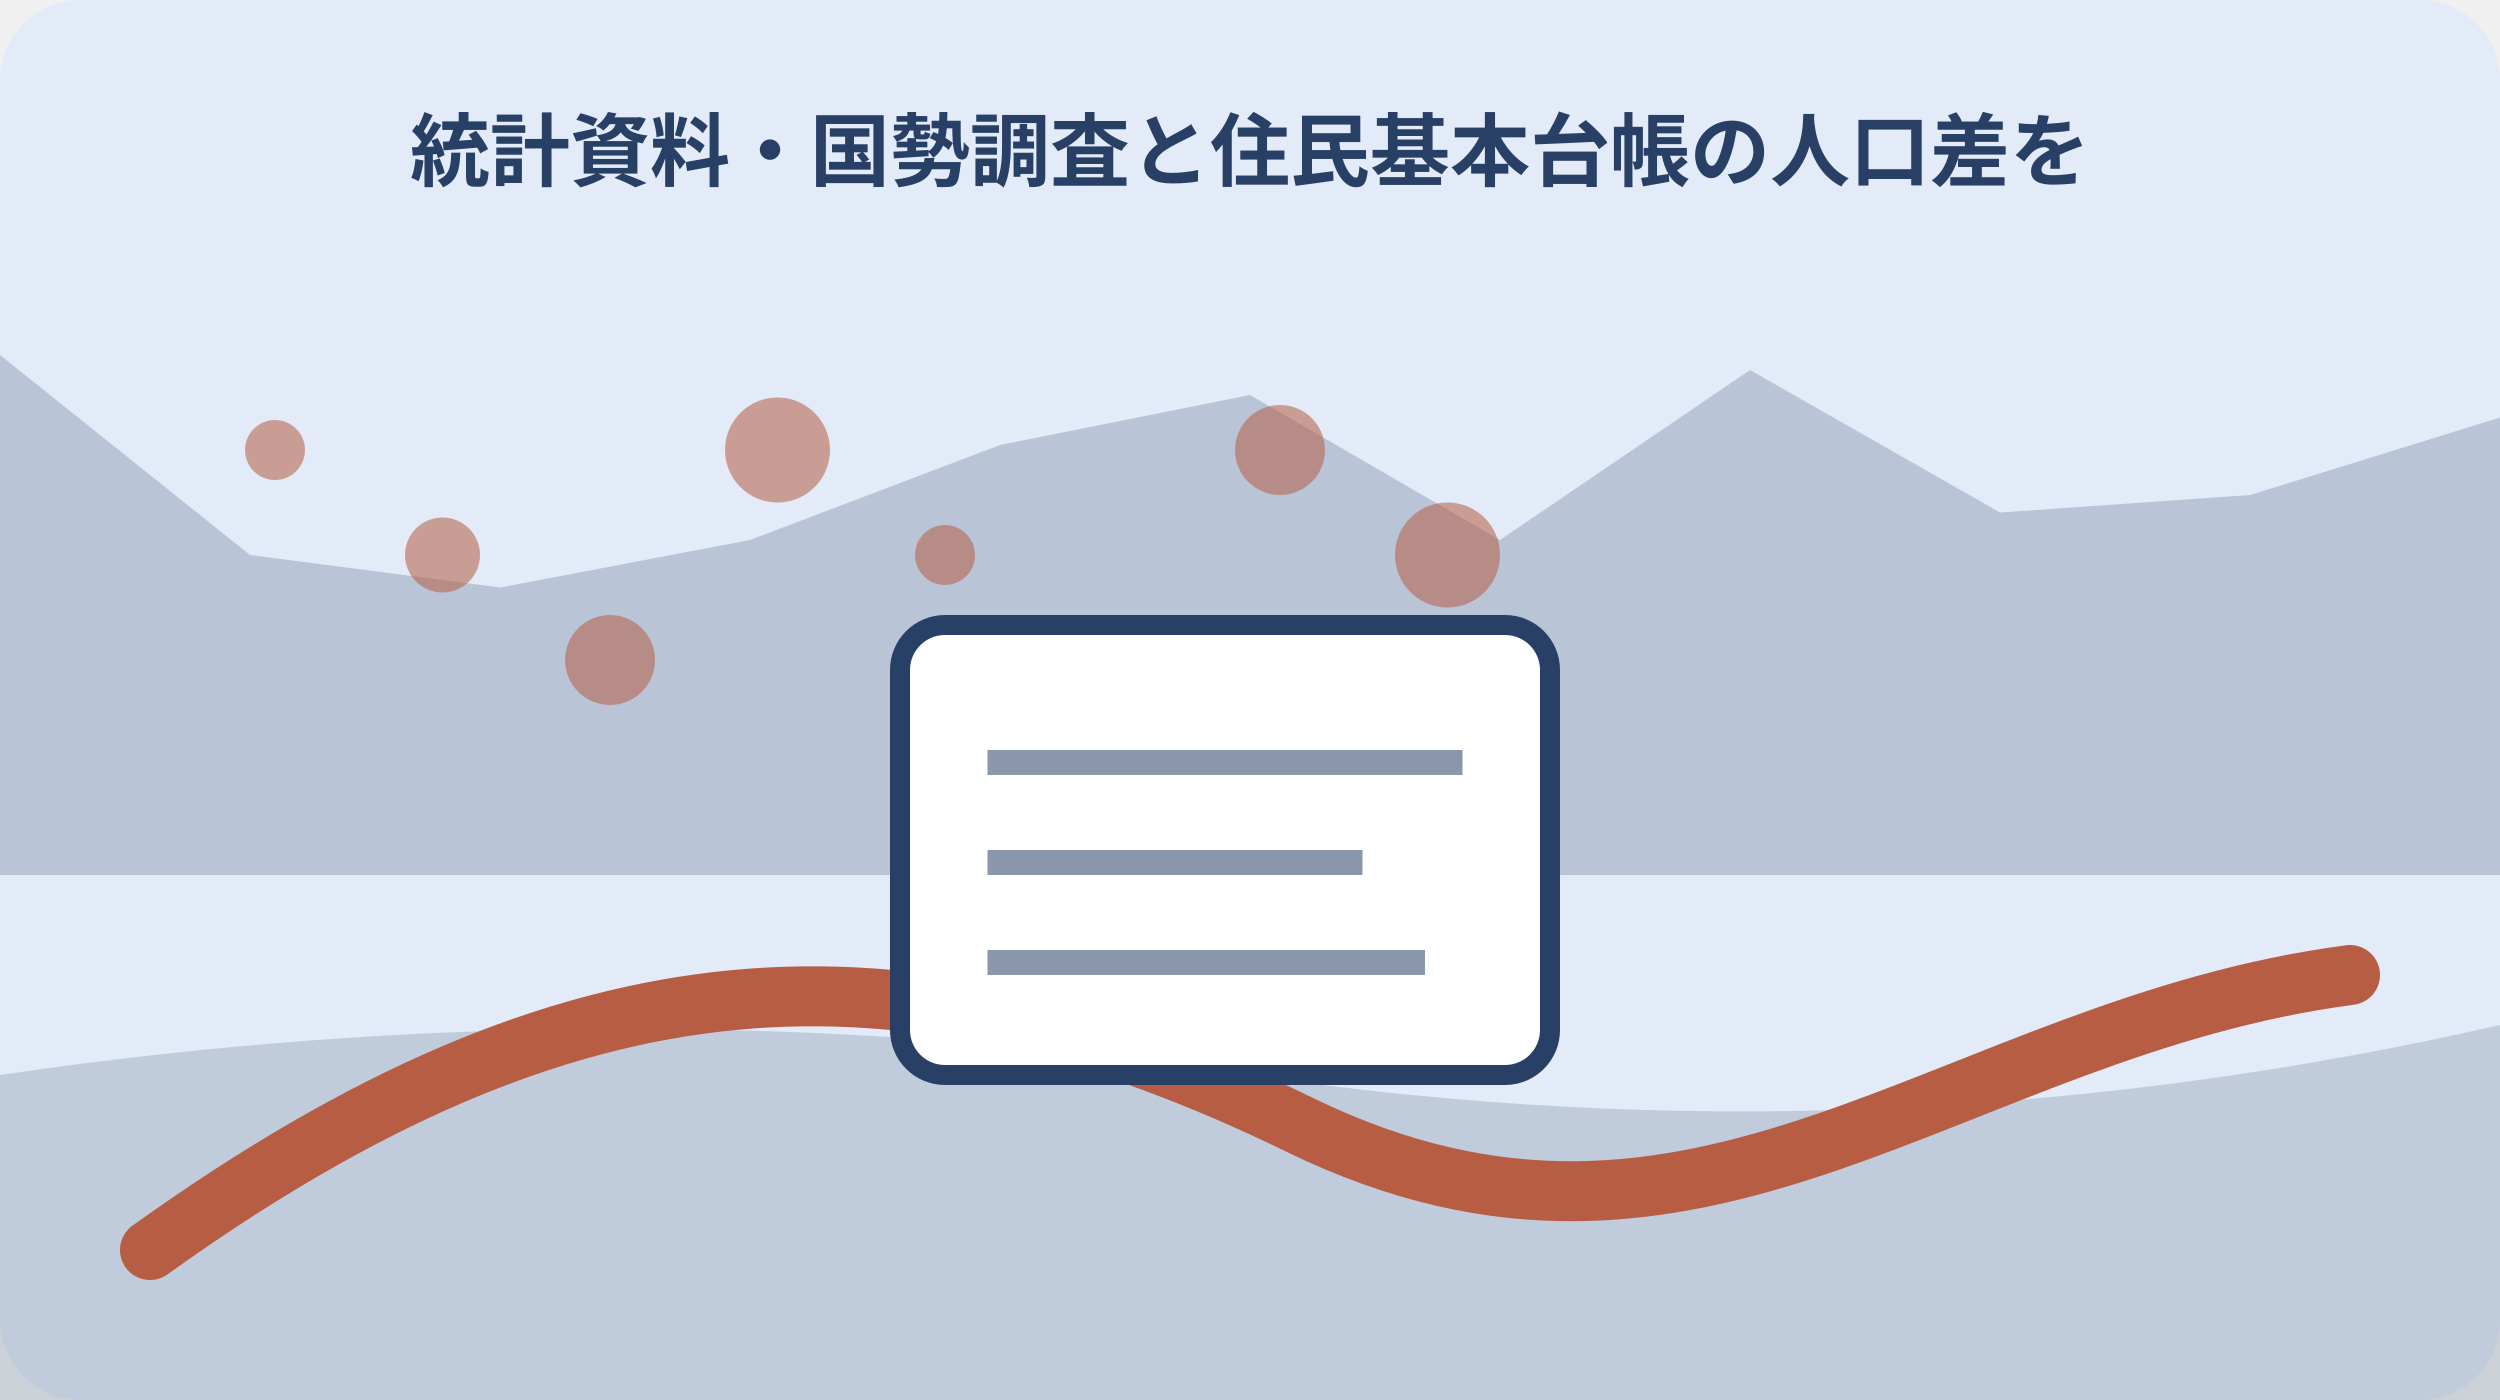
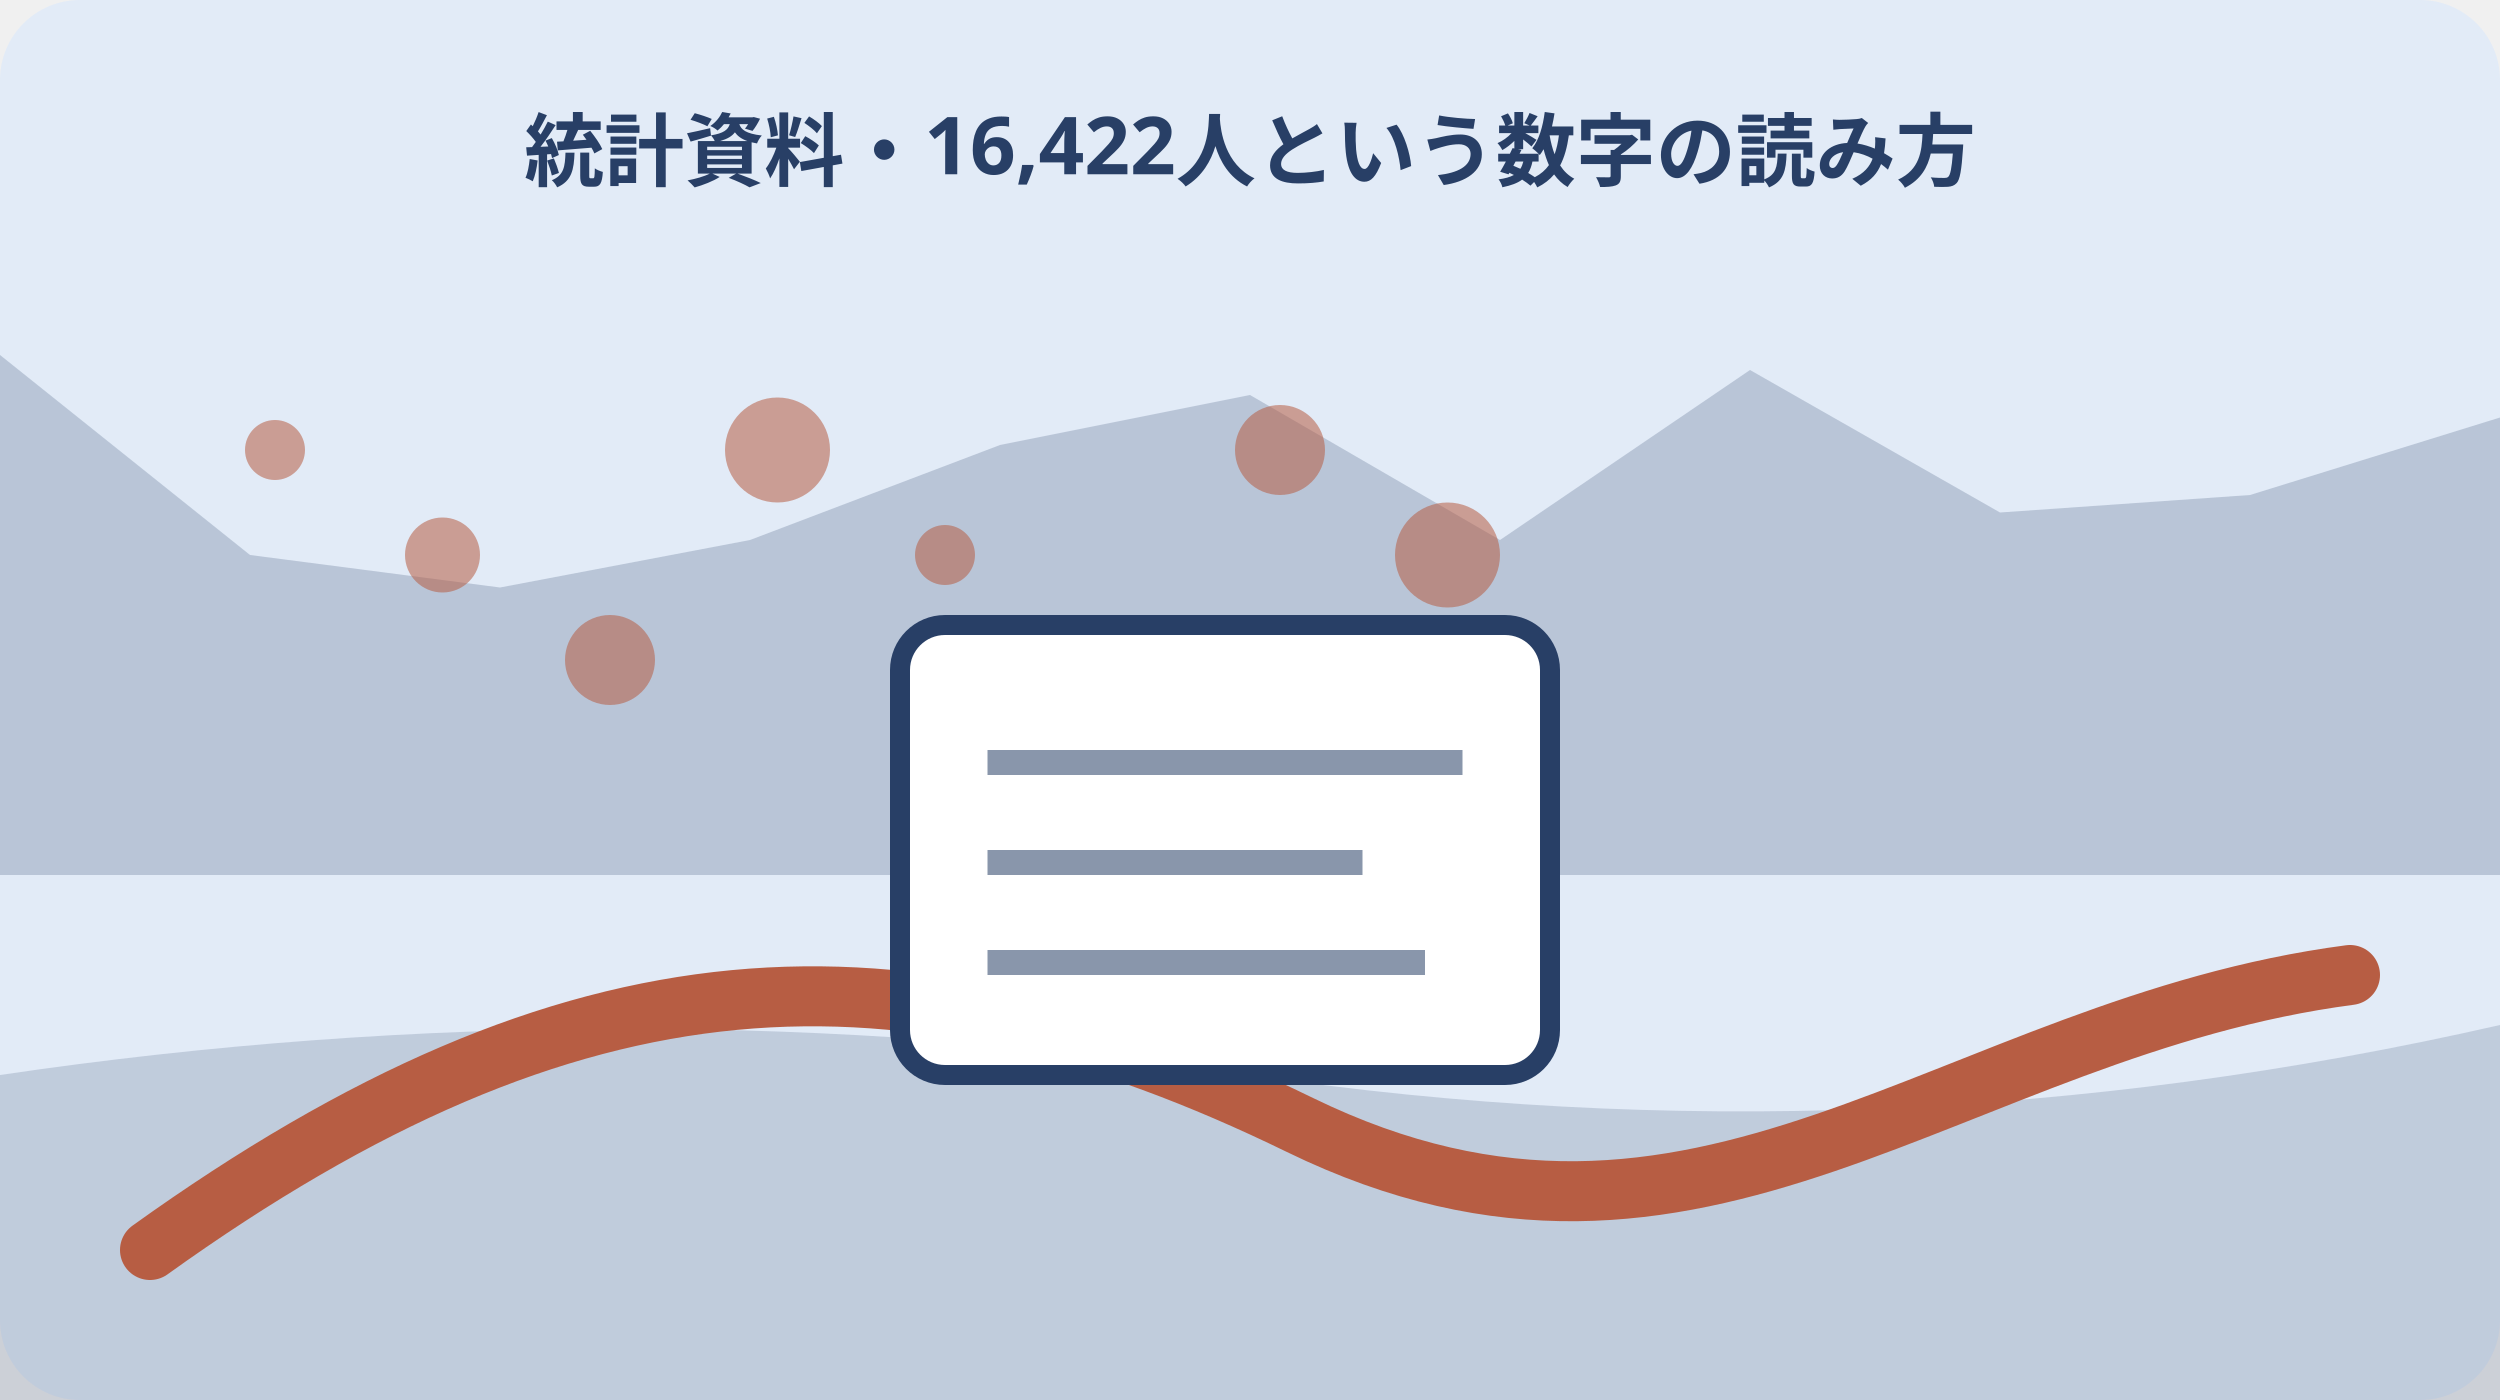
<svg xmlns="http://www.w3.org/2000/svg" width="1000" height="560" viewBox="0 0 1000 560" role="img" aria-labelledby="title desc" data-illustration="mori-editorial" data-topic-id="215" data-scene-index="1">
  <rect width="1000" height="560" rx="32" fill="#e2ebf7" />
  <polygon points="0,142 100,222 200,235 300,216 400,178 500,158 600,216 700,148 800,205 900,198 1000,167 1000,350 0,350" fill="#283f66" opacity=".22" />
  <path d="M0 430 Q250 393 500 430 T1000 410 V560 H0Z" fill="#283f66" opacity=".18" />
  <path d="M60 500 C230 378 360 372 520 450 S780 411 940 390" fill="none" stroke="#b75d43" stroke-width="24" stroke-linecap="round" />
  <circle cx="110" cy="180" r="12" fill="#b75d43" opacity=".55" />
  <circle cx="177" cy="222" r="15" fill="#b75d43" opacity=".55" />
  <circle cx="244" cy="264" r="18" fill="#b75d43" opacity=".55" />
  <circle cx="311" cy="180" r="21" fill="#b75d43" opacity=".55" />
  <circle cx="378" cy="222" r="12" fill="#b75d43" opacity=".55" />
  <circle cx="445" cy="264" r="15" fill="#b75d43" opacity=".55" />
  <circle cx="512" cy="180" r="18" fill="#b75d43" opacity=".55" />
  <circle cx="579" cy="222" r="21" fill="#b75d43" opacity=".55" />
  <g data-scene="document">
    <rect x="360" y="250" width="260" height="180" rx="18" fill="#fff" stroke="#283f66" stroke-width="8" />
    <path d="M395 305h190M395 345h150M395 385h175" stroke="#283f66" stroke-width="10" opacity=".55" />
  </g>
-   <text x="500" y="72" text-anchor="middle" font-family="sans-serif" font-size="32" font-weight="700" fill="#283f66">統計資料・国勢調査と住民基本台帳の人口差を</text>
+   <text x="500" y="72" text-anchor="middle" font-family="sans-serif" font-size="32" font-weight="700" fill="#283f66">統計資料・16,422人という数字の読み方</text>
</svg>
